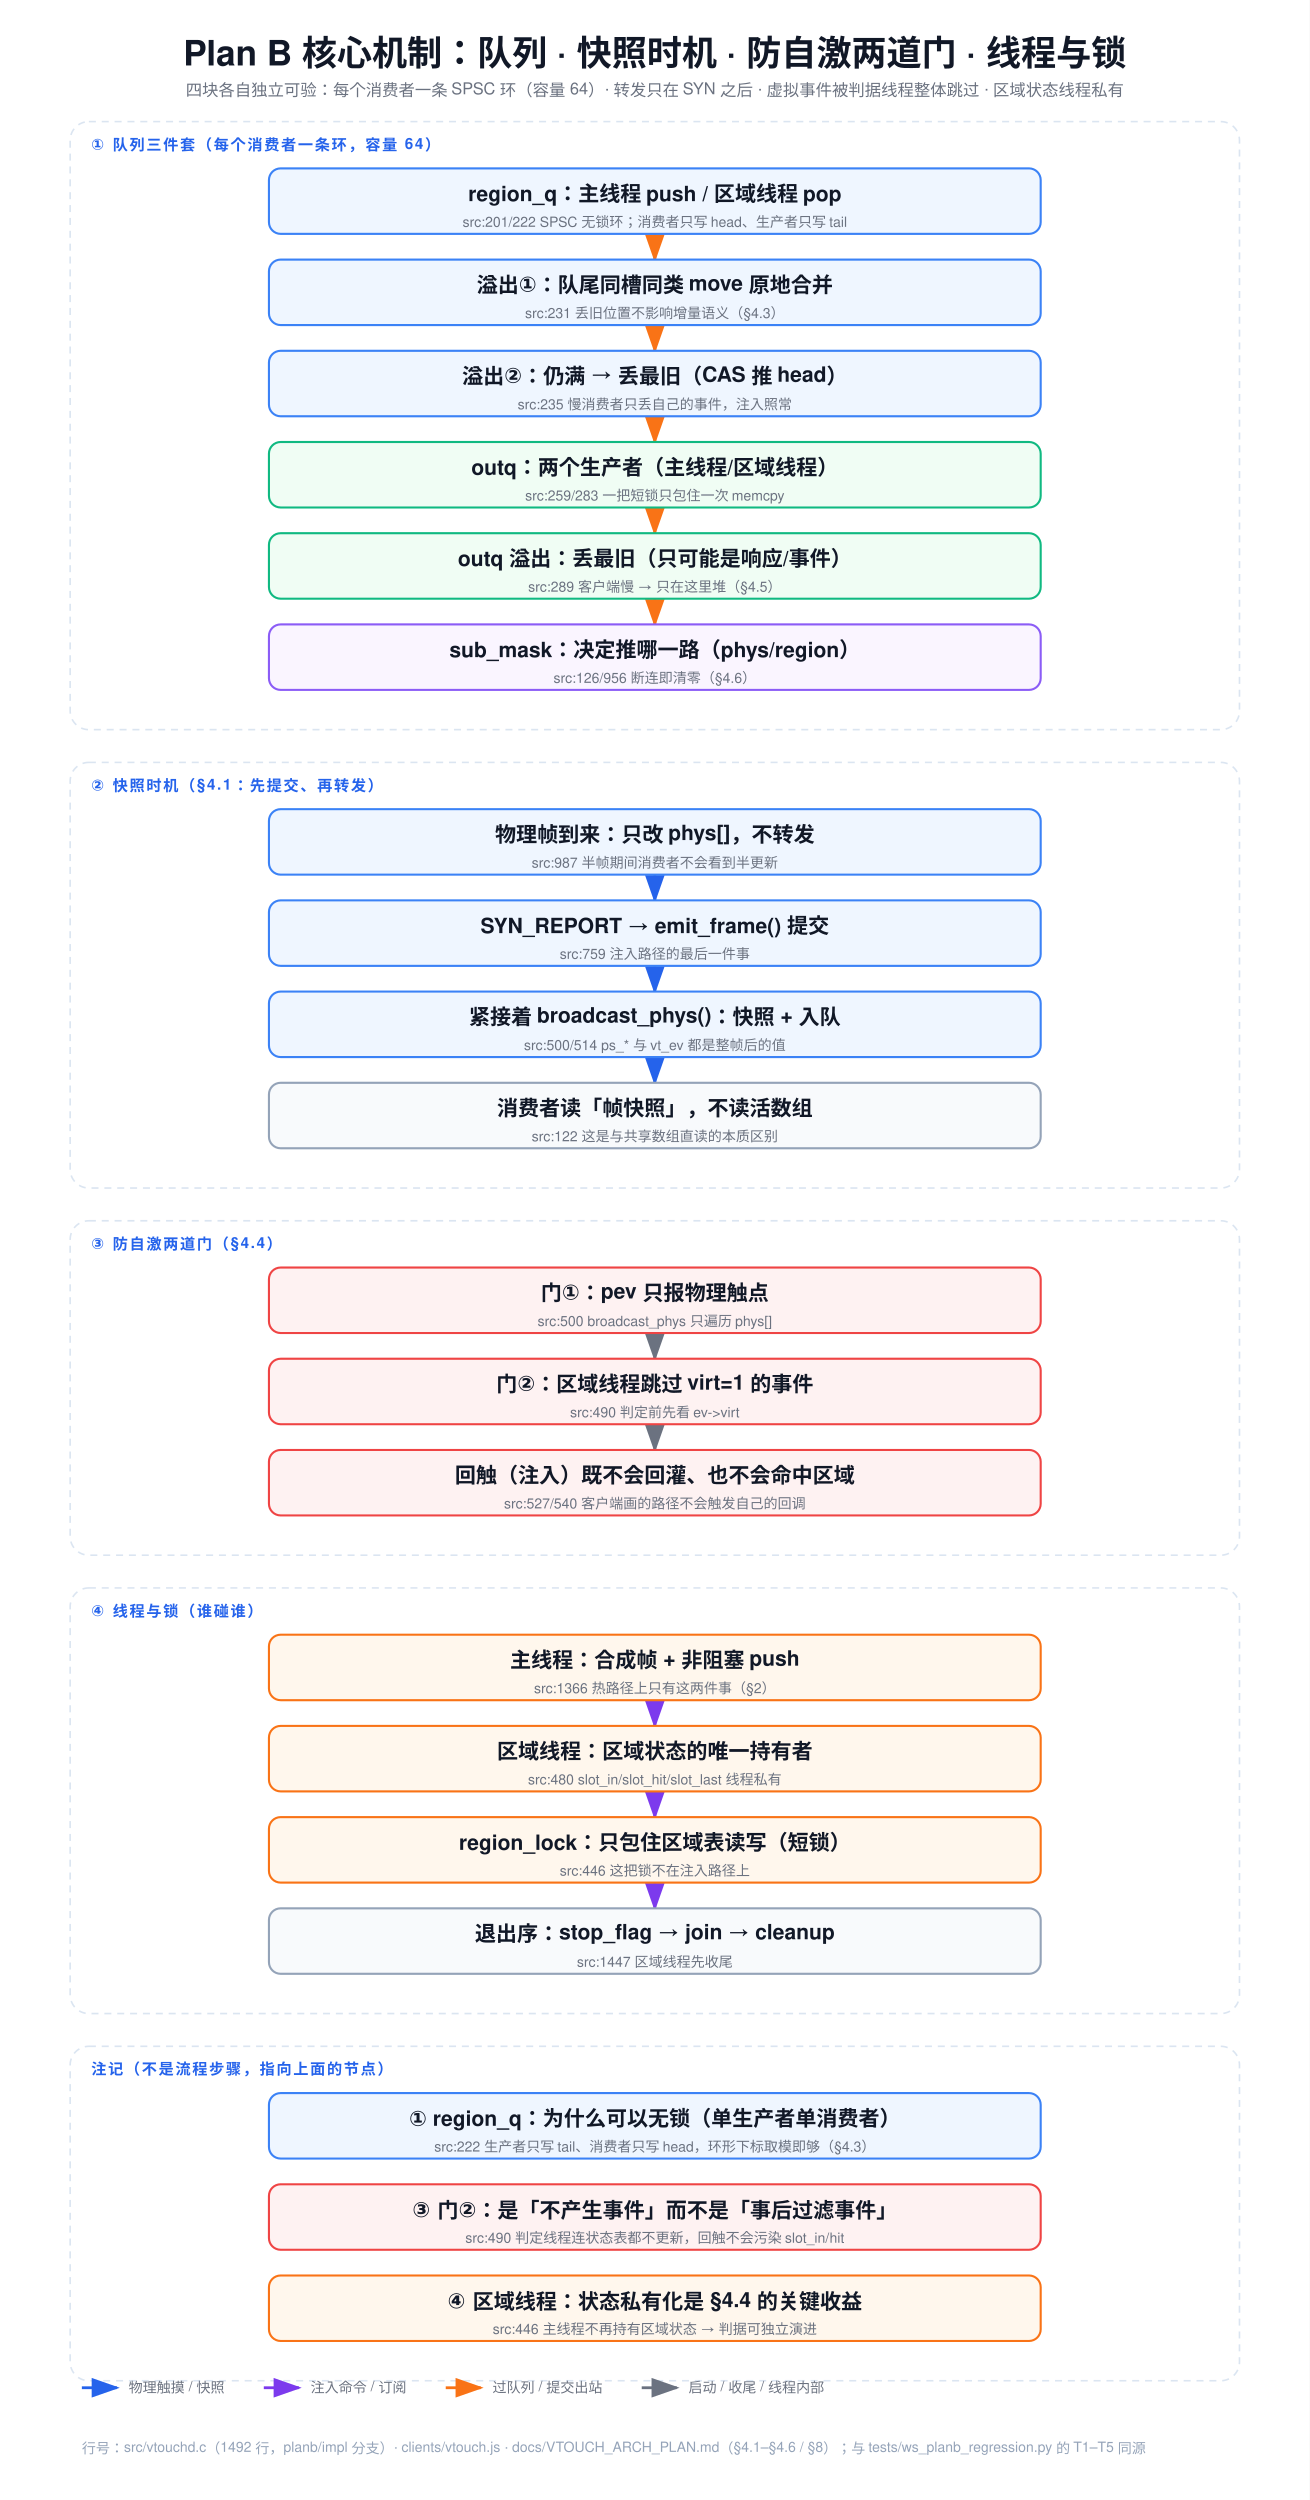
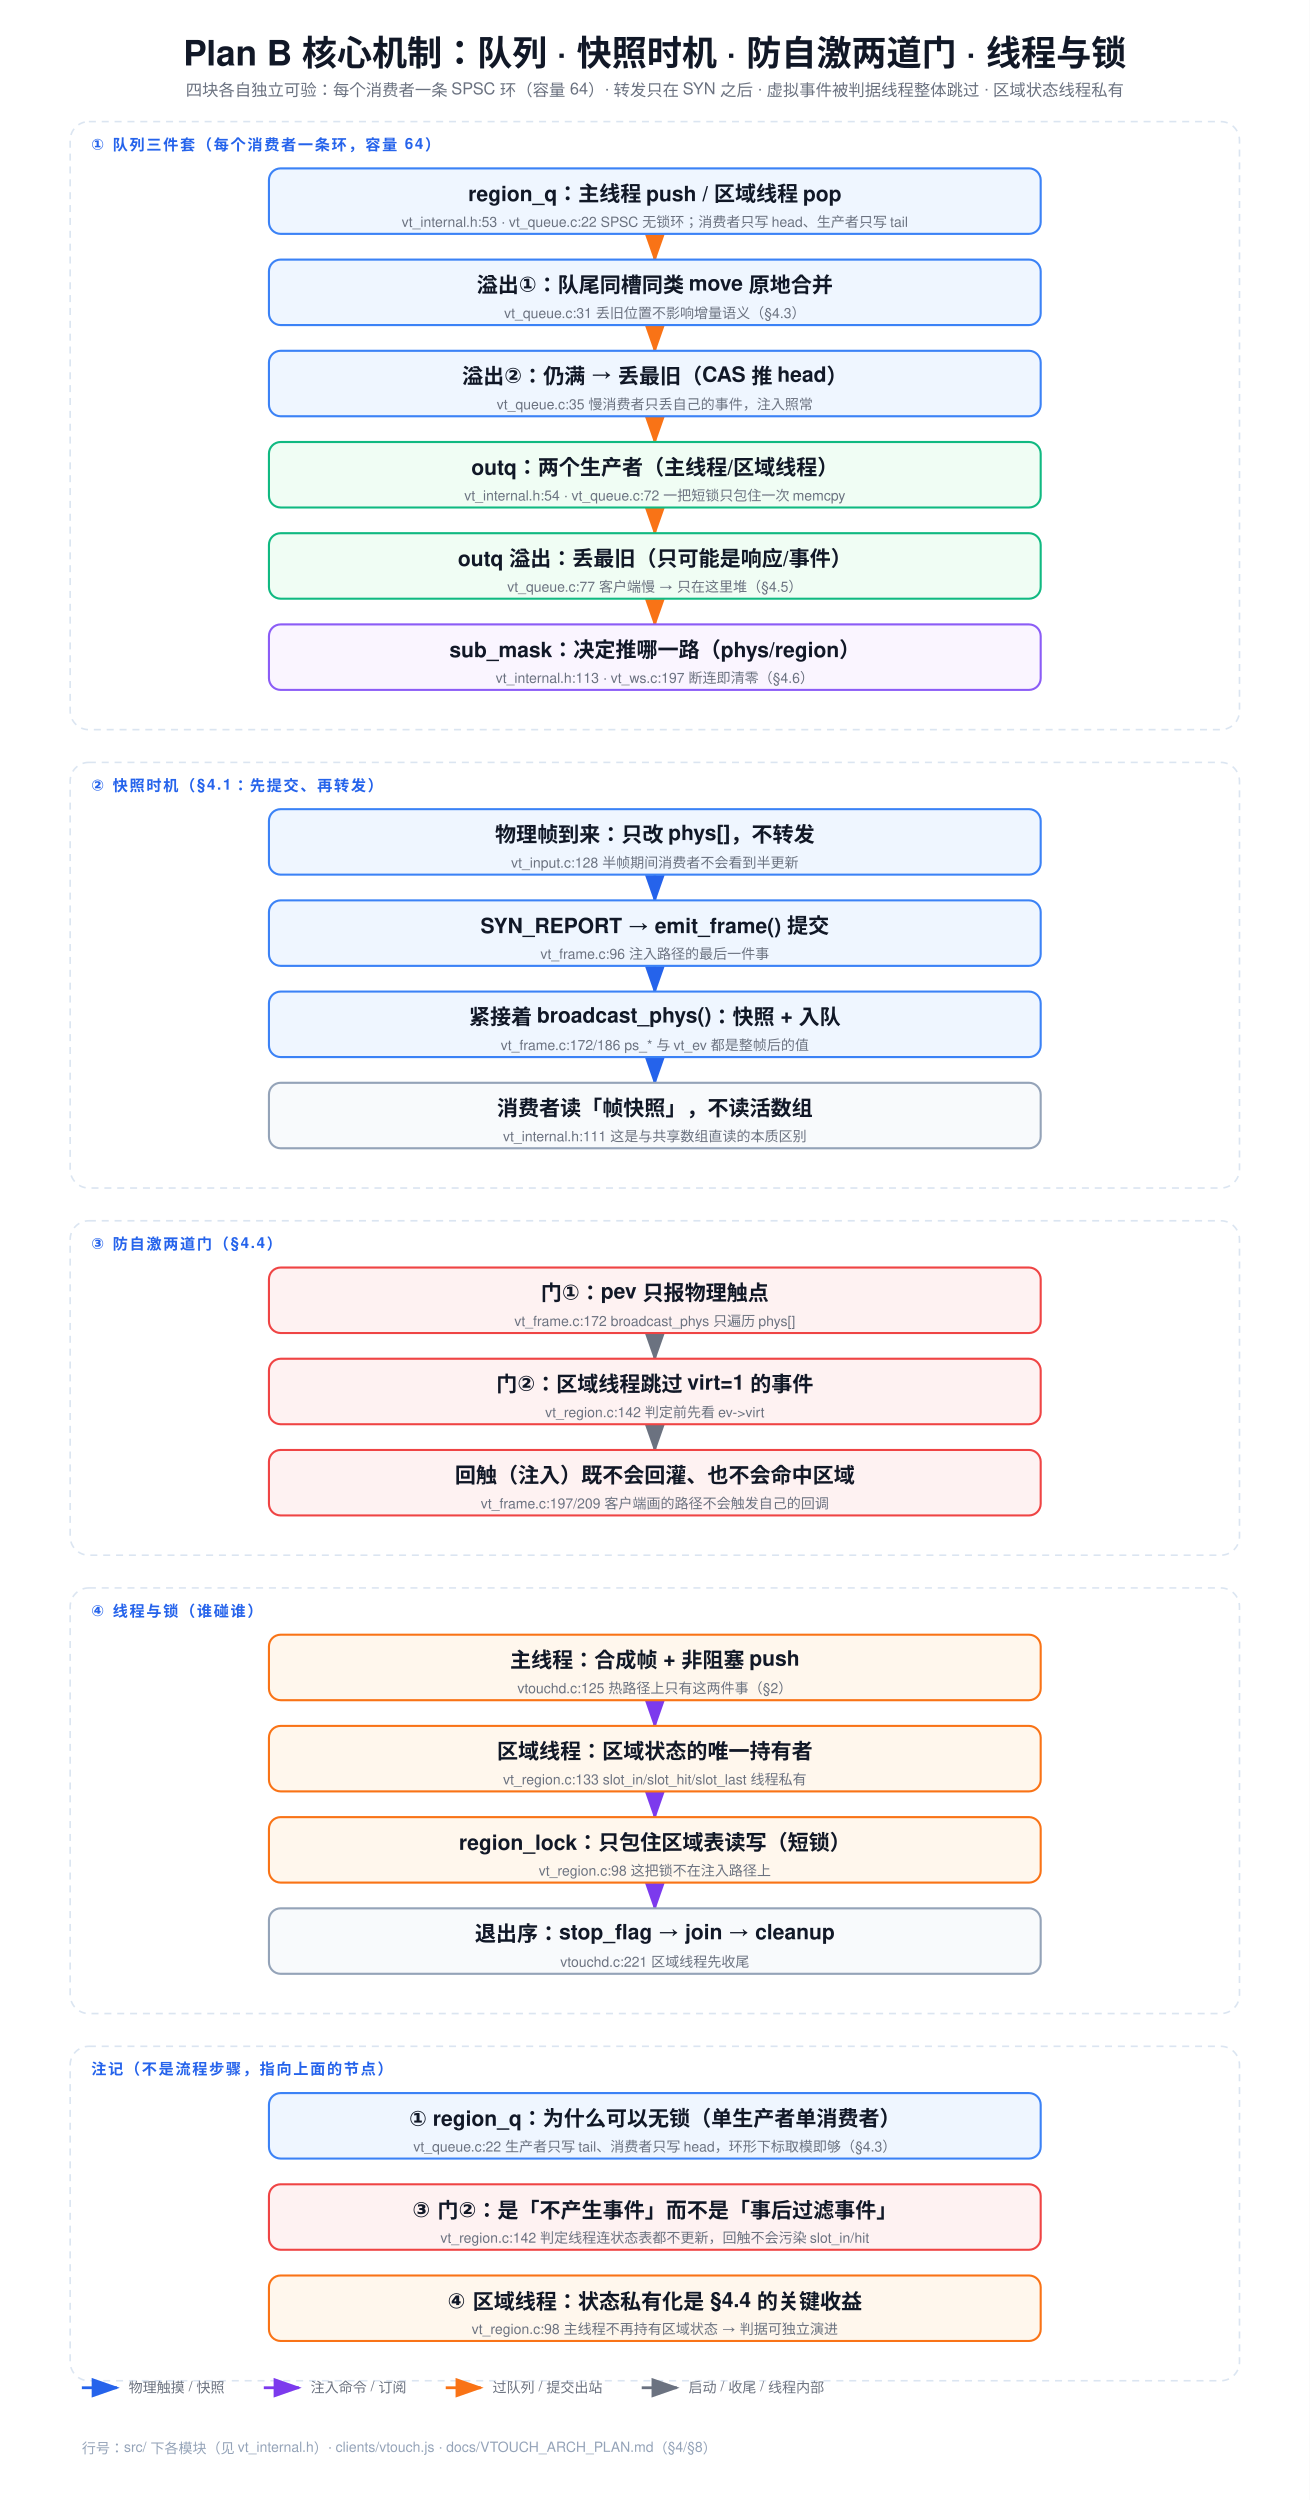
<svg xmlns="http://www.w3.org/2000/svg" viewBox="0 0 1120 2138" width="1120" height="2138" data-generator="fireworks-tech-graph" data-schema-version="1" data-text-metrics="heuristic-v1" data-style-id="1" data-visual-theme="Flat Icon" data-diagram-type="data-flow" data-motion-scene="" data-semantic-profile="generic" data-semantic-valid="true" data-quality-profile="standard" data-max-bends-per-edge="12" data-max-total-bends="100" data-max-route-stretch="5.0" data-max-bridged-crossings="8" data-min-node-gap="0.0" data-min-container-gutter="0.0" data-min-label-clearance="2.0" data-min-segment-length="0.0">
  <defs>
    <marker id="arrowA" markerWidth="10" markerHeight="7" refX="9" refY="3.5" orient="auto">
      <polygon points="0 0, 10 3.5, 0 7" fill="#7c3aed" />
    </marker>
    <marker id="arrowB" markerWidth="10" markerHeight="7" refX="9" refY="3.5" orient="auto">
      <polygon points="0 0, 10 3.5, 0 7" fill="#10b981" />
    </marker>
    <marker id="arrowC" markerWidth="10" markerHeight="7" refX="9" refY="3.5" orient="auto">
      <polygon points="0 0, 10 3.5, 0 7" fill="#2563eb" />
    </marker>
    <marker id="arrowE" markerWidth="10" markerHeight="7" refX="9" refY="3.5" orient="auto">
      <polygon points="0 0, 10 3.5, 0 7" fill="#f97316" />
    </marker>
    <marker id="arrowF" markerWidth="10" markerHeight="7" refX="9" refY="3.5" orient="auto">
      <polygon points="0 0, 10 3.5, 0 7" fill="#7c3aed" />
    </marker>
    <marker id="arrowG" markerWidth="10" markerHeight="7" refX="9" refY="3.5" orient="auto">
      <polygon points="0 0, 10 3.5, 0 7" fill="#ef4444" />
    </marker>
    <marker id="arrowH" markerWidth="10" markerHeight="7" refX="9" refY="3.5" orient="auto">
      <polygon points="0 0, 10 3.5, 0 7" fill="#6b7280" />
    </marker>
    <filter id="shadowSoft" x="-20%" y="-20%" width="140%" height="160%">
      <feDropShadow dx="0" dy="3" stdDeviation="6" flood-color="#0f172a" flood-opacity="0.12" />
    </filter>
    <filter id="shadowGlass" x="-20%" y="-20%" width="140%" height="160%">
      <feDropShadow dx="0" dy="10" stdDeviation="16" flood-color="#020617" flood-opacity="0.28" />
    </filter>
    <style>
    text { font-family: 'Helvetica Neue', Helvetica, Arial, 'PingFang SC', 'Microsoft YaHei', 'Microsoft JhengHei', 'SimHei', sans-serif; }
    .title { font-size: 30px; font-weight: 700; fill: #111827; }
    .subtitle { font-size: 14px; font-weight: 500; fill: #6b7280; }
    .section { font-size: 13px; font-weight: 700; fill: #2563eb; letter-spacing: 1.4px; }
    .section-sub { font-size: 12px; font-weight: 500; fill: #94a3b8; }
    .node-title { font-weight: 700; fill: #111827; }
    .node-sub { font-size: 12px; font-weight: 500; fill: #6b7280; }
    .node-type { font-size: 12px; font-weight: 700; fill: #9ca3af; letter-spacing: 0.08em; }
    .arrow-label { font-size: 12px; font-weight: 600; fill: #6b7280; }
    .legend { font-size: 12px; font-weight: 500; fill: #6b7280; }
    .footnote { font-size: 12px; font-weight: 500; fill: #94a3b8; }
    .metric-label { font-size: 8.5px; font-weight: 700; fill: #94a3b8; text-transform: uppercase; }
    .metric-value { font-size: 9.5px; font-weight: 700; fill: #111827; }
    </style>
  </defs>
  <rect data-graph-role="background" width="1120.0" height="2138.0" fill="#ffffff" />
  <text x="560.0" y="56" text-anchor="middle" class="title">Plan B 核心机制：队列 · 快照时机 · 防自激两道门 · 线程与锁</text>
  <text x="560.0" y="82" text-anchor="middle" class="subtitle">四块各自独立可验：每个消费者一条 SPSC 环（容量 64）· 转发只在 SYN 之后 · 虚拟事件被判据线程整体跳过 · 区域状态线程私有</text>
  <g id="box1" data-graph-role="container" data-container-id="box1" data-semantic-role="boundary" data-graph-bounds="60,104,1060,624">
    <rect data-graph-role="container" x="60.0" y="104.0" width="1000.0" height="520.0" rx="16.0" fill="none" stroke="#dbe5f1" stroke-width="1.4" stroke-dasharray="6 5" />
    <text x="78.0" y="128.0" class="section">① 队列三件套（每个消费者一条环，容量 64）</text>
    <rect id="box1-header" data-graph-role="reserved" data-reserved-kind="container-header" x="68" y="110" width="295.98" height="30" fill="none" stroke="none" />
  </g>
  <g id="box2" data-graph-role="container" data-container-id="box2" data-semantic-role="boundary" data-graph-bounds="60,652,1060,1016">
    <rect data-graph-role="container" x="60.0" y="652.0" width="1000.0" height="364.0" rx="16.0" fill="none" stroke="#dbe5f1" stroke-width="1.4" stroke-dasharray="6 5" />
    <text x="78.0" y="676.0" class="section">② 快照时机（§4.1：先提交、再转发）</text>
    <rect id="box2-header" data-graph-role="reserved" data-reserved-kind="container-header" x="68" y="658" width="251" height="30" fill="none" stroke="none" />
  </g>
  <g id="box3" data-graph-role="container" data-container-id="box3" data-semantic-role="boundary" data-graph-bounds="60,1044,1060,1330">
    <rect data-graph-role="container" x="60.0" y="1044.0" width="1000.0" height="286.0" rx="16.0" fill="none" stroke="#dbe5f1" stroke-width="1.4" stroke-dasharray="6 5" />
    <text x="78.0" y="1068.0" class="section">③ 防自激两道门（§4.4）</text>
    <rect id="box3-header" data-graph-role="reserved" data-reserved-kind="container-header" x="68" y="1050" width="173" height="30" fill="none" stroke="none" />
  </g>
  <g id="box4" data-graph-role="container" data-container-id="box4" data-semantic-role="boundary" data-graph-bounds="60,1358,1060,1722">
    <rect data-graph-role="container" x="60.0" y="1358.0" width="1000.0" height="364.0" rx="16.0" fill="none" stroke="#dbe5f1" stroke-width="1.4" stroke-dasharray="6 5" />
    <text x="78.0" y="1382.0" class="section">④ 线程与锁（谁碰谁）</text>
    <rect id="box4-header" data-graph-role="reserved" data-reserved-kind="container-header" x="68" y="1364" width="159.22" height="30" fill="none" stroke="none" />
  </g>
  <g id="boxnote" data-graph-role="container" data-container-id="boxnote" data-semantic-role="boundary" data-graph-bounds="60,1750,1060,2036">
    <rect data-graph-role="container" x="60.0" y="1750.0" width="1000.0" height="286.0" rx="16.0" fill="none" stroke="#dbe5f1" stroke-width="1.4" stroke-dasharray="6 5" />
    <text x="78.0" y="1774.0" class="section">注记（不是流程步骤，指向上面的节点）</text>
    <rect id="boxnote-header" data-graph-role="reserved" data-reserved-kind="container-header" x="68" y="1756" width="264" height="30" fill="none" stroke="none" />
  </g>
  <path id="ar2" data-graph-role="edge" data-edge-id="ar2" data-source="q1" data-target="q2" data-edge-kind="flow" data-topic-id="" data-flow="data" data-motion-role="" data-motion-stage="" data-motion-order="" data-protocol="" data-via="" data-critical-path-id="" data-critical-hop="" data-critical-hops="" data-critical="false" data-bends="0" data-route-stretch="1.0" data-bridges="" d="M 560,200 L 560,222" fill="none" stroke="#f97316" stroke-width="2.4" stroke-linecap="round" stroke-linejoin="round" marker-end="url(#arrowE)" />
  <path id="ar3" data-graph-role="edge" data-edge-id="ar3" data-source="q2" data-target="q3" data-edge-kind="flow" data-topic-id="" data-flow="data" data-motion-role="" data-motion-stage="" data-motion-order="" data-protocol="" data-via="" data-critical-path-id="" data-critical-hop="" data-critical-hops="" data-critical="false" data-bends="0" data-route-stretch="1.0" data-bridges="" d="M 560,278 L 560,300" fill="none" stroke="#f97316" stroke-width="2.4" stroke-linecap="round" stroke-linejoin="round" marker-end="url(#arrowE)" />
  <path id="ar4" data-graph-role="edge" data-edge-id="ar4" data-source="q3" data-target="q4" data-edge-kind="flow" data-topic-id="" data-flow="data" data-motion-role="" data-motion-stage="" data-motion-order="" data-protocol="" data-via="" data-critical-path-id="" data-critical-hop="" data-critical-hops="" data-critical="false" data-bends="0" data-route-stretch="1.0" data-bridges="" d="M 560,356 L 560,378" fill="none" stroke="#f97316" stroke-width="2.4" stroke-linecap="round" stroke-linejoin="round" marker-end="url(#arrowE)" />
  <path id="ar5" data-graph-role="edge" data-edge-id="ar5" data-source="q4" data-target="q5" data-edge-kind="flow" data-topic-id="" data-flow="data" data-motion-role="" data-motion-stage="" data-motion-order="" data-protocol="" data-via="" data-critical-path-id="" data-critical-hop="" data-critical-hops="" data-critical="false" data-bends="0" data-route-stretch="1.0" data-bridges="" d="M 560,434 L 560,456" fill="none" stroke="#f97316" stroke-width="2.4" stroke-linecap="round" stroke-linejoin="round" marker-end="url(#arrowE)" />
  <path id="ar6" data-graph-role="edge" data-edge-id="ar6" data-source="q5" data-target="q6" data-edge-kind="flow" data-topic-id="" data-flow="data" data-motion-role="" data-motion-stage="" data-motion-order="" data-protocol="" data-via="" data-critical-path-id="" data-critical-hop="" data-critical-hops="" data-critical="false" data-bends="0" data-route-stretch="1.0" data-bridges="" d="M 560,512 L 560,534" fill="none" stroke="#f97316" stroke-width="2.4" stroke-linecap="round" stroke-linejoin="round" marker-end="url(#arrowE)" />
  <path id="ar8" data-graph-role="edge" data-edge-id="ar8" data-source="s1" data-target="s2" data-edge-kind="flow" data-topic-id="" data-flow="read" data-motion-role="" data-motion-stage="" data-motion-order="" data-protocol="" data-via="" data-critical-path-id="" data-critical-hop="" data-critical-hops="" data-critical="false" data-bends="0" data-route-stretch="1.0" data-bridges="" d="M 560,748 L 560,770" fill="none" stroke="#2563eb" stroke-width="2.4" stroke-linecap="round" stroke-linejoin="round" marker-end="url(#arrowC)" />
  <path id="ar9" data-graph-role="edge" data-edge-id="ar9" data-source="s2" data-target="s3" data-edge-kind="flow" data-topic-id="" data-flow="read" data-motion-role="" data-motion-stage="" data-motion-order="" data-protocol="" data-via="" data-critical-path-id="" data-critical-hop="" data-critical-hops="" data-critical="false" data-bends="0" data-route-stretch="1.0" data-bridges="" d="M 560,826 L 560,848" fill="none" stroke="#2563eb" stroke-width="2.4" stroke-linecap="round" stroke-linejoin="round" marker-end="url(#arrowC)" />
  <path id="ar10" data-graph-role="edge" data-edge-id="ar10" data-source="s3" data-target="s4" data-edge-kind="flow" data-topic-id="" data-flow="read" data-motion-role="" data-motion-stage="" data-motion-order="" data-protocol="" data-via="" data-critical-path-id="" data-critical-hop="" data-critical-hops="" data-critical="false" data-bends="0" data-route-stretch="1.0" data-bridges="" d="M 560,904 L 560,926" fill="none" stroke="#2563eb" stroke-width="2.4" stroke-linecap="round" stroke-linejoin="round" marker-end="url(#arrowC)" />
  <path id="ar12" data-graph-role="edge" data-edge-id="ar12" data-source="g1" data-target="g2" data-edge-kind="flow" data-topic-id="" data-flow="neutral" data-motion-role="" data-motion-stage="" data-motion-order="" data-protocol="" data-via="" data-critical-path-id="" data-critical-hop="" data-critical-hops="" data-critical="false" data-bends="0" data-route-stretch="1.0" data-bridges="" d="M 560,1140 L 560,1162" fill="none" stroke="#6b7280" stroke-width="2.4" stroke-linecap="round" stroke-linejoin="round" marker-end="url(#arrowH)" />
  <path id="ar13" data-graph-role="edge" data-edge-id="ar13" data-source="g2" data-target="g3" data-edge-kind="flow" data-topic-id="" data-flow="neutral" data-motion-role="" data-motion-stage="" data-motion-order="" data-protocol="" data-via="" data-critical-path-id="" data-critical-hop="" data-critical-hops="" data-critical="false" data-bends="0" data-route-stretch="1.0" data-bridges="" d="M 560,1218 L 560,1240" fill="none" stroke="#6b7280" stroke-width="2.4" stroke-linecap="round" stroke-linejoin="round" marker-end="url(#arrowH)" />
  <path id="ar15" data-graph-role="edge" data-edge-id="ar15" data-source="t1" data-target="t2" data-edge-kind="flow" data-topic-id="" data-flow="control" data-motion-role="" data-motion-stage="" data-motion-order="" data-protocol="" data-via="" data-critical-path-id="" data-critical-hop="" data-critical-hops="" data-critical="false" data-bends="0" data-route-stretch="1.0" data-bridges="" d="M 560,1454 L 560,1476" fill="none" stroke="#7c3aed" stroke-width="2.4" stroke-linecap="round" stroke-linejoin="round" marker-end="url(#arrowA)" />
  <path id="ar16" data-graph-role="edge" data-edge-id="ar16" data-source="t2" data-target="t3" data-edge-kind="flow" data-topic-id="" data-flow="control" data-motion-role="" data-motion-stage="" data-motion-order="" data-protocol="" data-via="" data-critical-path-id="" data-critical-hop="" data-critical-hops="" data-critical="false" data-bends="0" data-route-stretch="1.0" data-bridges="" d="M 560,1532 L 560,1554" fill="none" stroke="#7c3aed" stroke-width="2.4" stroke-linecap="round" stroke-linejoin="round" marker-end="url(#arrowA)" />
  <path id="ar17" data-graph-role="edge" data-edge-id="ar17" data-source="t3" data-target="t4" data-edge-kind="flow" data-topic-id="" data-flow="control" data-motion-role="" data-motion-stage="" data-motion-order="" data-protocol="" data-via="" data-critical-path-id="" data-critical-hop="" data-critical-hops="" data-critical="false" data-bends="0" data-route-stretch="1.0" data-bridges="" d="M 560,1610 L 560,1632" fill="none" stroke="#7c3aed" stroke-width="2.4" stroke-linecap="round" stroke-linejoin="round" marker-end="url(#arrowA)" />
  <g id="node-q1" data-graph-role="node" data-node-id="q1" data-semantic-role="rect" data-motion-role="" data-motion-stage="" data-motion-order="" data-parent="" data-deployment-id="" data-topic-id="" data-span-id="" data-station-order="" data-status="" data-start-ms="" data-duration-ms="" data-parent-span="" data-graph-bounds="230,144,890,200">
    <rect x="230.0" y="144.0" width="660.0" height="56.0" rx="10.0" fill="#eff6ff" stroke="#3b82f6" stroke-width="1.8" />
    <text x="560.0" y="172.0" text-anchor="middle" class="node-title" font-size="18.0">region_q：主线程 push / 区域线程 pop</text>
-     <text x="560.0" y="194.0" text-anchor="middle" class="node-sub">src:201/222 SPSC 无锁环；消费者只写 head、生产者只写 tail</text>
+     <text x="560.0" y="194.0" text-anchor="middle" class="node-sub">vt_internal.h:53 · vt_queue.c:22 SPSC 无锁环；消费者只写 head、生产者只写 tail</text>
  </g>
  <g id="node-q2" data-graph-role="node" data-node-id="q2" data-semantic-role="rect" data-motion-role="" data-motion-stage="" data-motion-order="" data-parent="" data-deployment-id="" data-topic-id="" data-span-id="" data-station-order="" data-status="" data-start-ms="" data-duration-ms="" data-parent-span="" data-graph-bounds="230,222,890,278">
    <rect x="230.0" y="222.0" width="660.0" height="56.0" rx="10.0" fill="#eff6ff" stroke="#3b82f6" stroke-width="1.8" />
    <text x="560.0" y="250.0" text-anchor="middle" class="node-title" font-size="18.0">溢出①：队尾同槽同类 move 原地合并</text>
-     <text x="560.0" y="272.0" text-anchor="middle" class="node-sub">src:231 丢旧位置不影响增量语义（§4.3）</text>
+     <text x="560.0" y="272.0" text-anchor="middle" class="node-sub">vt_queue.c:31 丢旧位置不影响增量语义（§4.3）</text>
  </g>
  <g id="node-q3" data-graph-role="node" data-node-id="q3" data-semantic-role="rect" data-motion-role="" data-motion-stage="" data-motion-order="" data-parent="" data-deployment-id="" data-topic-id="" data-span-id="" data-station-order="" data-status="" data-start-ms="" data-duration-ms="" data-parent-span="" data-graph-bounds="230,300,890,356">
    <rect x="230.0" y="300.0" width="660.0" height="56.0" rx="10.0" fill="#eff6ff" stroke="#3b82f6" stroke-width="1.8" />
    <text x="560.0" y="328.0" text-anchor="middle" class="node-title" font-size="18.0">溢出②：仍满 → 丢最旧（CAS 推 head）</text>
-     <text x="560.0" y="350.0" text-anchor="middle" class="node-sub">src:235 慢消费者只丢自己的事件，注入照常</text>
+     <text x="560.0" y="350.0" text-anchor="middle" class="node-sub">vt_queue.c:35 慢消费者只丢自己的事件，注入照常</text>
  </g>
  <g id="node-q4" data-graph-role="node" data-node-id="q4" data-semantic-role="rect" data-motion-role="" data-motion-stage="" data-motion-order="" data-parent="" data-deployment-id="" data-topic-id="" data-span-id="" data-station-order="" data-status="" data-start-ms="" data-duration-ms="" data-parent-span="" data-graph-bounds="230,378,890,434">
    <rect x="230.0" y="378.0" width="660.0" height="56.0" rx="10.0" fill="#f0fdf4" stroke="#10b981" stroke-width="1.8" />
    <text x="560.0" y="406.0" text-anchor="middle" class="node-title" font-size="18.0">outq：两个生产者（主线程/区域线程）</text>
-     <text x="560.0" y="428.0" text-anchor="middle" class="node-sub">src:259/283 一把短锁只包住一次 memcpy</text>
+     <text x="560.0" y="428.0" text-anchor="middle" class="node-sub">vt_internal.h:54 · vt_queue.c:72 一把短锁只包住一次 memcpy</text>
  </g>
  <g id="node-q5" data-graph-role="node" data-node-id="q5" data-semantic-role="rect" data-motion-role="" data-motion-stage="" data-motion-order="" data-parent="" data-deployment-id="" data-topic-id="" data-span-id="" data-station-order="" data-status="" data-start-ms="" data-duration-ms="" data-parent-span="" data-graph-bounds="230,456,890,512">
    <rect x="230.0" y="456.0" width="660.0" height="56.0" rx="10.0" fill="#f0fdf4" stroke="#10b981" stroke-width="1.8" />
    <text x="560.0" y="484.0" text-anchor="middle" class="node-title" font-size="18.0">outq 溢出：丢最旧（只可能是响应/事件）</text>
-     <text x="560.0" y="506.0" text-anchor="middle" class="node-sub">src:289 客户端慢 → 只在这里堆（§4.5）</text>
+     <text x="560.0" y="506.0" text-anchor="middle" class="node-sub">vt_queue.c:77 客户端慢 → 只在这里堆（§4.5）</text>
  </g>
  <g id="node-q6" data-graph-role="node" data-node-id="q6" data-semantic-role="rect" data-motion-role="" data-motion-stage="" data-motion-order="" data-parent="" data-deployment-id="" data-topic-id="" data-span-id="" data-station-order="" data-status="" data-start-ms="" data-duration-ms="" data-parent-span="" data-graph-bounds="230,534,890,590">
    <rect x="230.0" y="534.0" width="660.0" height="56.0" rx="10.0" fill="#faf5ff" stroke="#8b5cf6" stroke-width="1.8" />
    <text x="560.0" y="562.0" text-anchor="middle" class="node-title" font-size="18.0">sub_mask：决定推哪一路（phys/region）</text>
-     <text x="560.0" y="584.0" text-anchor="middle" class="node-sub">src:126/956 断连即清零（§4.6）</text>
+     <text x="560.0" y="584.0" text-anchor="middle" class="node-sub">vt_internal.h:113 · vt_ws.c:197 断连即清零（§4.6）</text>
  </g>
  <g id="node-s1" data-graph-role="node" data-node-id="s1" data-semantic-role="rect" data-motion-role="" data-motion-stage="" data-motion-order="" data-parent="" data-deployment-id="" data-topic-id="" data-span-id="" data-station-order="" data-status="" data-start-ms="" data-duration-ms="" data-parent-span="" data-graph-bounds="230,692,890,748">
    <rect x="230.0" y="692.0" width="660.0" height="56.0" rx="10.0" fill="#eff6ff" stroke="#3b82f6" stroke-width="1.8" />
    <text x="560.0" y="720.0" text-anchor="middle" class="node-title" font-size="18.0">物理帧到来：只改 phys[]，不转发</text>
-     <text x="560.0" y="742.0" text-anchor="middle" class="node-sub">src:987 半帧期间消费者不会看到半更新</text>
+     <text x="560.0" y="742.0" text-anchor="middle" class="node-sub">vt_input.c:128 半帧期间消费者不会看到半更新</text>
  </g>
  <g id="node-s2" data-graph-role="node" data-node-id="s2" data-semantic-role="rect" data-motion-role="" data-motion-stage="" data-motion-order="" data-parent="" data-deployment-id="" data-topic-id="" data-span-id="" data-station-order="" data-status="" data-start-ms="" data-duration-ms="" data-parent-span="" data-graph-bounds="230,770,890,826">
    <rect x="230.0" y="770.0" width="660.0" height="56.0" rx="10.0" fill="#eff6ff" stroke="#3b82f6" stroke-width="1.8" />
    <text x="560.0" y="798.0" text-anchor="middle" class="node-title" font-size="18.0">SYN_REPORT → emit_frame() 提交</text>
-     <text x="560.0" y="820.0" text-anchor="middle" class="node-sub">src:759 注入路径的最后一件事</text>
+     <text x="560.0" y="820.0" text-anchor="middle" class="node-sub">vt_frame.c:96 注入路径的最后一件事</text>
  </g>
  <g id="node-s3" data-graph-role="node" data-node-id="s3" data-semantic-role="rect" data-motion-role="" data-motion-stage="" data-motion-order="" data-parent="" data-deployment-id="" data-topic-id="" data-span-id="" data-station-order="" data-status="" data-start-ms="" data-duration-ms="" data-parent-span="" data-graph-bounds="230,848,890,904">
    <rect x="230.0" y="848.0" width="660.0" height="56.0" rx="10.0" fill="#eff6ff" stroke="#3b82f6" stroke-width="1.8" />
    <text x="560.0" y="876.0" text-anchor="middle" class="node-title" font-size="18.0">紧接着 broadcast_phys()：快照 + 入队</text>
-     <text x="560.0" y="898.0" text-anchor="middle" class="node-sub">src:500/514 ps_* 与 vt_ev 都是整帧后的值</text>
+     <text x="560.0" y="898.0" text-anchor="middle" class="node-sub">vt_frame.c:172/186 ps_* 与 vt_ev 都是整帧后的值</text>
  </g>
  <g id="node-s4" data-graph-role="node" data-node-id="s4" data-semantic-role="rect" data-motion-role="" data-motion-stage="" data-motion-order="" data-parent="" data-deployment-id="" data-topic-id="" data-span-id="" data-station-order="" data-status="" data-start-ms="" data-duration-ms="" data-parent-span="" data-graph-bounds="230,926,890,982">
    <rect x="230.0" y="926.0" width="660.0" height="56.0" rx="10.0" fill="#f8fafc" stroke="#94a3b8" stroke-width="1.8" />
    <text x="560.0" y="954.0" text-anchor="middle" class="node-title" font-size="18.0">消费者读「帧快照」，不读活数组</text>
-     <text x="560.0" y="976.0" text-anchor="middle" class="node-sub">src:122 这是与共享数组直读的本质区别</text>
+     <text x="560.0" y="976.0" text-anchor="middle" class="node-sub">vt_internal.h:111 这是与共享数组直读的本质区别</text>
  </g>
  <g id="node-g1" data-graph-role="node" data-node-id="g1" data-semantic-role="rect" data-motion-role="" data-motion-stage="" data-motion-order="" data-parent="" data-deployment-id="" data-topic-id="" data-span-id="" data-station-order="" data-status="" data-start-ms="" data-duration-ms="" data-parent-span="" data-graph-bounds="230,1084,890,1140">
    <rect x="230.0" y="1084.0" width="660.0" height="56.0" rx="10.0" fill="#fef2f2" stroke="#ef4444" stroke-width="1.8" />
    <text x="560.0" y="1112.0" text-anchor="middle" class="node-title" font-size="18.0">门①：pev 只报物理触点</text>
-     <text x="560.0" y="1134.0" text-anchor="middle" class="node-sub">src:500 broadcast_phys 只遍历 phys[]</text>
+     <text x="560.0" y="1134.0" text-anchor="middle" class="node-sub">vt_frame.c:172 broadcast_phys 只遍历 phys[]</text>
  </g>
  <g id="node-g2" data-graph-role="node" data-node-id="g2" data-semantic-role="rect" data-motion-role="" data-motion-stage="" data-motion-order="" data-parent="" data-deployment-id="" data-topic-id="" data-span-id="" data-station-order="" data-status="" data-start-ms="" data-duration-ms="" data-parent-span="" data-graph-bounds="230,1162,890,1218">
    <rect x="230.0" y="1162.0" width="660.0" height="56.0" rx="10.0" fill="#fef2f2" stroke="#ef4444" stroke-width="1.8" />
    <text x="560.0" y="1190.0" text-anchor="middle" class="node-title" font-size="18.0">门②：区域线程跳过 virt=1 的事件</text>
-     <text x="560.0" y="1212.0" text-anchor="middle" class="node-sub">src:490 判定前先看 ev-&gt;virt</text>
+     <text x="560.0" y="1212.0" text-anchor="middle" class="node-sub">vt_region.c:142 判定前先看 ev-&gt;virt</text>
  </g>
  <g id="node-g3" data-graph-role="node" data-node-id="g3" data-semantic-role="rect" data-motion-role="" data-motion-stage="" data-motion-order="" data-parent="" data-deployment-id="" data-topic-id="" data-span-id="" data-station-order="" data-status="" data-start-ms="" data-duration-ms="" data-parent-span="" data-graph-bounds="230,1240,890,1296">
    <rect x="230.0" y="1240.0" width="660.0" height="56.0" rx="10.0" fill="#fef2f2" stroke="#ef4444" stroke-width="1.8" />
    <text x="560.0" y="1268.0" text-anchor="middle" class="node-title" font-size="18.0">回触（注入）既不会回灌、也不会命中区域</text>
-     <text x="560.0" y="1290.0" text-anchor="middle" class="node-sub">src:527/540 客户端画的路径不会触发自己的回调</text>
+     <text x="560.0" y="1290.0" text-anchor="middle" class="node-sub">vt_frame.c:197/209 客户端画的路径不会触发自己的回调</text>
  </g>
  <g id="node-t1" data-graph-role="node" data-node-id="t1" data-semantic-role="rect" data-motion-role="" data-motion-stage="" data-motion-order="" data-parent="" data-deployment-id="" data-topic-id="" data-span-id="" data-station-order="" data-status="" data-start-ms="" data-duration-ms="" data-parent-span="" data-graph-bounds="230,1398,890,1454">
    <rect x="230.0" y="1398.0" width="660.0" height="56.0" rx="10.0" fill="#fff7ed" stroke="#f97316" stroke-width="1.8" />
    <text x="560.0" y="1426.0" text-anchor="middle" class="node-title" font-size="18.0">主线程：合成帧 + 非阻塞 push</text>
-     <text x="560.0" y="1448.0" text-anchor="middle" class="node-sub">src:1366 热路径上只有这两件事（§2）</text>
+     <text x="560.0" y="1448.0" text-anchor="middle" class="node-sub">vtouchd.c:125 热路径上只有这两件事（§2）</text>
  </g>
  <g id="node-t2" data-graph-role="node" data-node-id="t2" data-semantic-role="rect" data-motion-role="" data-motion-stage="" data-motion-order="" data-parent="" data-deployment-id="" data-topic-id="" data-span-id="" data-station-order="" data-status="" data-start-ms="" data-duration-ms="" data-parent-span="" data-graph-bounds="230,1476,890,1532">
    <rect x="230.0" y="1476.0" width="660.0" height="56.0" rx="10.0" fill="#fff7ed" stroke="#f97316" stroke-width="1.8" />
    <text x="560.0" y="1504.0" text-anchor="middle" class="node-title" font-size="18.0">区域线程：区域状态的唯一持有者</text>
-     <text x="560.0" y="1526.0" text-anchor="middle" class="node-sub">src:480 slot_in/slot_hit/slot_last 线程私有</text>
+     <text x="560.0" y="1526.0" text-anchor="middle" class="node-sub">vt_region.c:133 slot_in/slot_hit/slot_last 线程私有</text>
  </g>
  <g id="node-t3" data-graph-role="node" data-node-id="t3" data-semantic-role="rect" data-motion-role="" data-motion-stage="" data-motion-order="" data-parent="" data-deployment-id="" data-topic-id="" data-span-id="" data-station-order="" data-status="" data-start-ms="" data-duration-ms="" data-parent-span="" data-graph-bounds="230,1554,890,1610">
    <rect x="230.0" y="1554.0" width="660.0" height="56.0" rx="10.0" fill="#fff7ed" stroke="#f97316" stroke-width="1.8" />
    <text x="560.0" y="1582.0" text-anchor="middle" class="node-title" font-size="18.0">region_lock：只包住区域表读写（短锁）</text>
-     <text x="560.0" y="1604.0" text-anchor="middle" class="node-sub">src:446 这把锁不在注入路径上</text>
+     <text x="560.0" y="1604.0" text-anchor="middle" class="node-sub">vt_region.c:98 这把锁不在注入路径上</text>
  </g>
  <g id="node-t4" data-graph-role="node" data-node-id="t4" data-semantic-role="rect" data-motion-role="" data-motion-stage="" data-motion-order="" data-parent="" data-deployment-id="" data-topic-id="" data-span-id="" data-station-order="" data-status="" data-start-ms="" data-duration-ms="" data-parent-span="" data-graph-bounds="230,1632,890,1688">
    <rect x="230.0" y="1632.0" width="660.0" height="56.0" rx="10.0" fill="#f8fafc" stroke="#94a3b8" stroke-width="1.8" />
    <text x="560.0" y="1660.0" text-anchor="middle" class="node-title" font-size="18.0">退出序：stop_flag → join → cleanup</text>
-     <text x="560.0" y="1682.0" text-anchor="middle" class="node-sub">src:1447 区域线程先收尾</text>
+     <text x="560.0" y="1682.0" text-anchor="middle" class="node-sub">vtouchd.c:221 区域线程先收尾</text>
  </g>
  <g id="node-z1" data-graph-role="node" data-node-id="z1" data-semantic-role="rect" data-motion-role="" data-motion-stage="" data-motion-order="" data-parent="" data-deployment-id="" data-topic-id="" data-span-id="" data-station-order="" data-status="" data-start-ms="" data-duration-ms="" data-parent-span="" data-graph-bounds="230,1790,890,1846">
    <rect x="230.0" y="1790.0" width="660.0" height="56.0" rx="10.0" fill="#eff6ff" stroke="#3b82f6" stroke-width="1.8" />
    <text x="560.0" y="1818.0" text-anchor="middle" class="node-title" font-size="18.0">① region_q：为什么可以无锁（单生产者单消费者）</text>
-     <text x="560.0" y="1840.0" text-anchor="middle" class="node-sub">src:222 生产者只写 tail、消费者只写 head，环形下标取模即够（§4.3）</text>
+     <text x="560.0" y="1840.0" text-anchor="middle" class="node-sub">vt_queue.c:22 生产者只写 tail、消费者只写 head，环形下标取模即够（§4.3）</text>
  </g>
  <g id="node-z2" data-graph-role="node" data-node-id="z2" data-semantic-role="rect" data-motion-role="" data-motion-stage="" data-motion-order="" data-parent="" data-deployment-id="" data-topic-id="" data-span-id="" data-station-order="" data-status="" data-start-ms="" data-duration-ms="" data-parent-span="" data-graph-bounds="230,1868,890,1924">
    <rect x="230.0" y="1868.0" width="660.0" height="56.0" rx="10.0" fill="#fef2f2" stroke="#ef4444" stroke-width="1.8" />
    <text x="560.0" y="1896.0" text-anchor="middle" class="node-title" font-size="18.0">③ 门②：是「不产生事件」而不是「事后过滤事件」</text>
-     <text x="560.0" y="1918.0" text-anchor="middle" class="node-sub">src:490 判定线程连状态表都不更新，回触不会污染 slot_in/hit</text>
+     <text x="560.0" y="1918.0" text-anchor="middle" class="node-sub">vt_region.c:142 判定线程连状态表都不更新，回触不会污染 slot_in/hit</text>
  </g>
  <g id="node-z3" data-graph-role="node" data-node-id="z3" data-semantic-role="rect" data-motion-role="" data-motion-stage="" data-motion-order="" data-parent="" data-deployment-id="" data-topic-id="" data-span-id="" data-station-order="" data-status="" data-start-ms="" data-duration-ms="" data-parent-span="" data-graph-bounds="230,1946,890,2002">
    <rect x="230.0" y="1946.0" width="660.0" height="56.0" rx="10.0" fill="#fff7ed" stroke="#f97316" stroke-width="1.8" />
    <text x="560.0" y="1974.0" text-anchor="middle" class="node-title" font-size="18.0">④ 区域线程：状态私有化是 §4.4 的关键收益</text>
-     <text x="560.0" y="1996.0" text-anchor="middle" class="node-sub">src:446 主线程不再持有区域状态 → 判据可独立演进</text>
+     <text x="560.0" y="1996.0" text-anchor="middle" class="node-sub">vt_region.c:98 主线程不再持有区域状态 → 判据可独立演进</text>
  </g>
  <g id="legend" data-graph-role="legend">
    <rect id="legend-zone" data-graph-role="reserved" data-reserved-kind="legend" x="60" y="2028" width="676" height="46" rx="10" fill="none" stroke="none" />
    <line data-graph-role="decoration" x1="70.0" y1="2042.0" x2="100.0" y2="2042.0" stroke="#2563eb" stroke-width="2.4" marker-end="url(#arrowC)" />
    <text data-graph-role="decoration" x="110.0" y="2046.0" class="legend">物理触摸 / 快照</text>
    <line data-graph-role="decoration" x1="225.6" y1="2042.0" x2="255.6" y2="2042.0" stroke="#7c3aed" stroke-width="2.4" marker-end="url(#arrowA)" />
    <text data-graph-role="decoration" x="265.6" y="2046.0" class="legend">注入命令 / 订阅</text>
    <line data-graph-role="decoration" x1="381.2" y1="2042.0" x2="411.2" y2="2042.0" stroke="#f97316" stroke-width="2.4" marker-end="url(#arrowE)" />
    <text data-graph-role="decoration" x="421.2" y="2046.0" class="legend">过队列 / 提交出站</text>
    <line data-graph-role="decoration" x1="548.8" y1="2042.0" x2="578.8" y2="2042.0" stroke="#6b7280" stroke-width="2.4" marker-end="url(#arrowH)" />
    <text data-graph-role="decoration" x="588.8" y="2046.0" class="legend">启动 / 收尾 / 线程内部</text>
  </g>
-   <g id="footer" data-graph-role="reserved" data-graph-bounds="70,2086,1064,2102">
-     <text x="70.0" y="2098.0" class="footnote">行号：src/vtouchd.c（1492 行，planb/impl 分支）· clients/vtouch.js · docs/VTOUCH_ARCH_PLAN.md（§4.1–§4.6 / §8）；与 tests/ws_planb_regression.py 的 T1–T5 同源</text>
+   <g id="footer" data-graph-role="reserved" data-graph-bounds="70,2086,644,2102">
+     <text x="70.0" y="2098.0" class="footnote">行号：src/ 下各模块（见 vt_internal.h）· clients/vtouch.js · docs/VTOUCH_ARCH_PLAN.md（§4/§8）</text>
  </g>
</svg>
